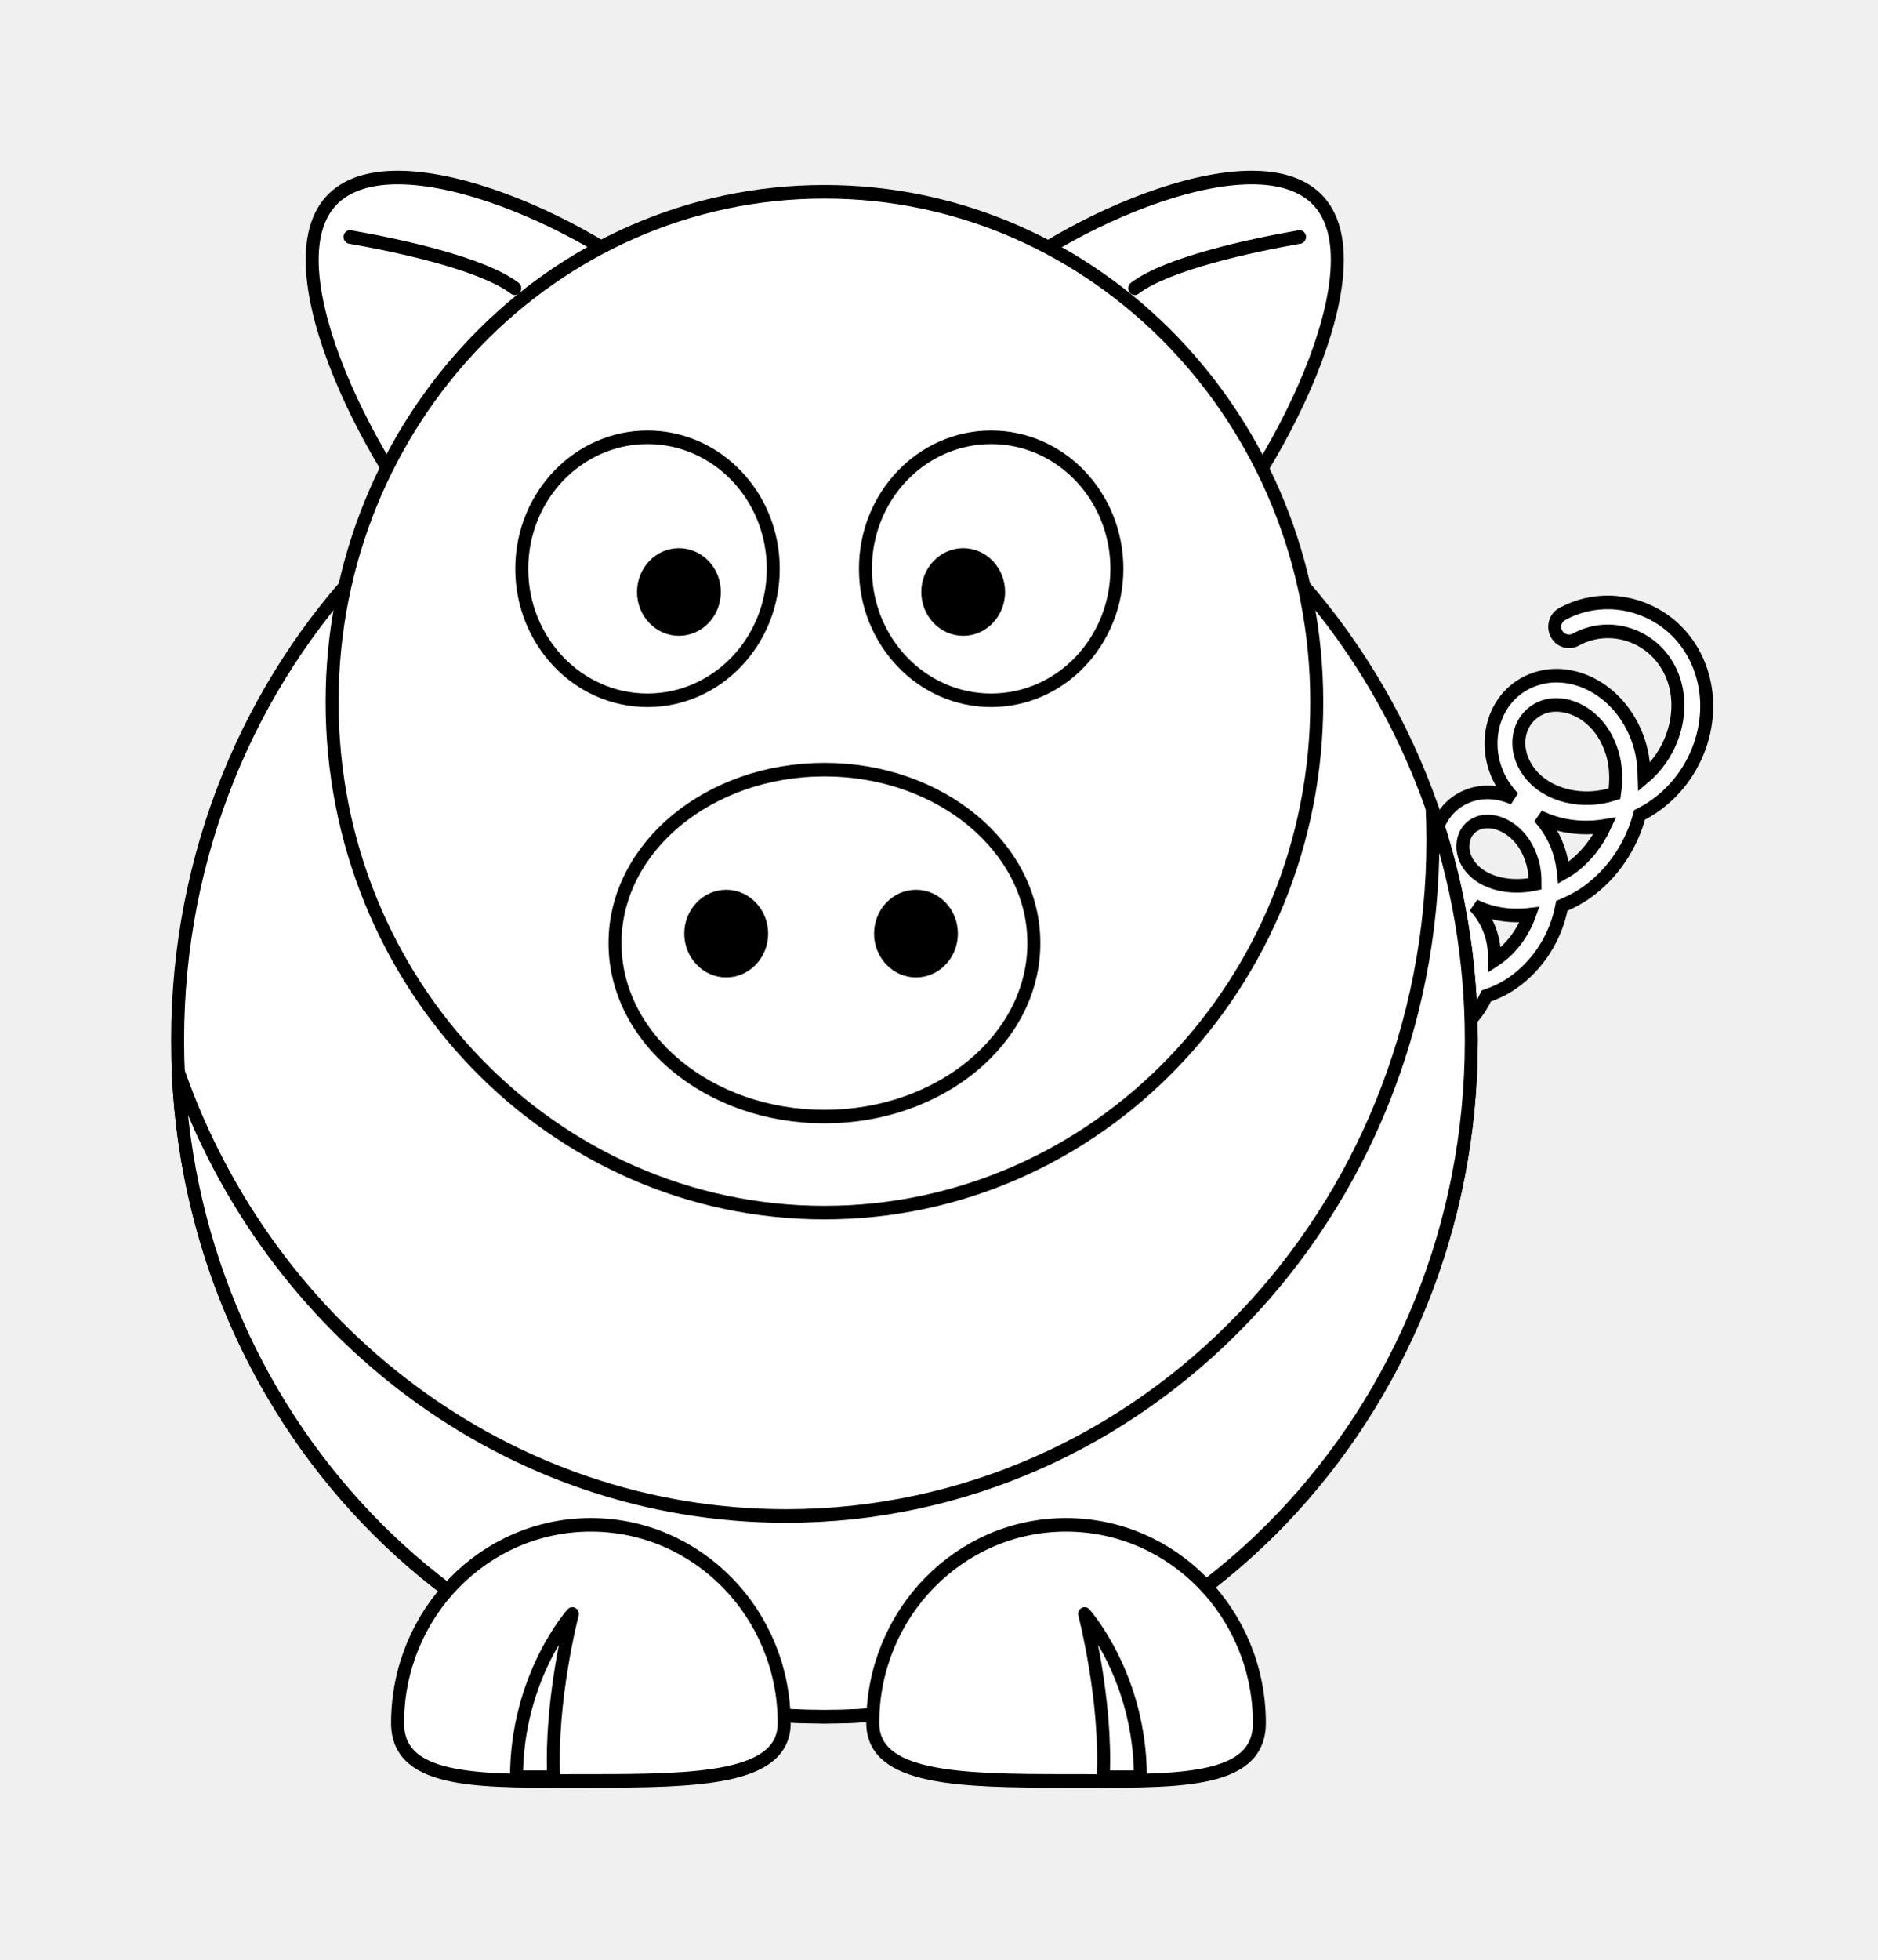
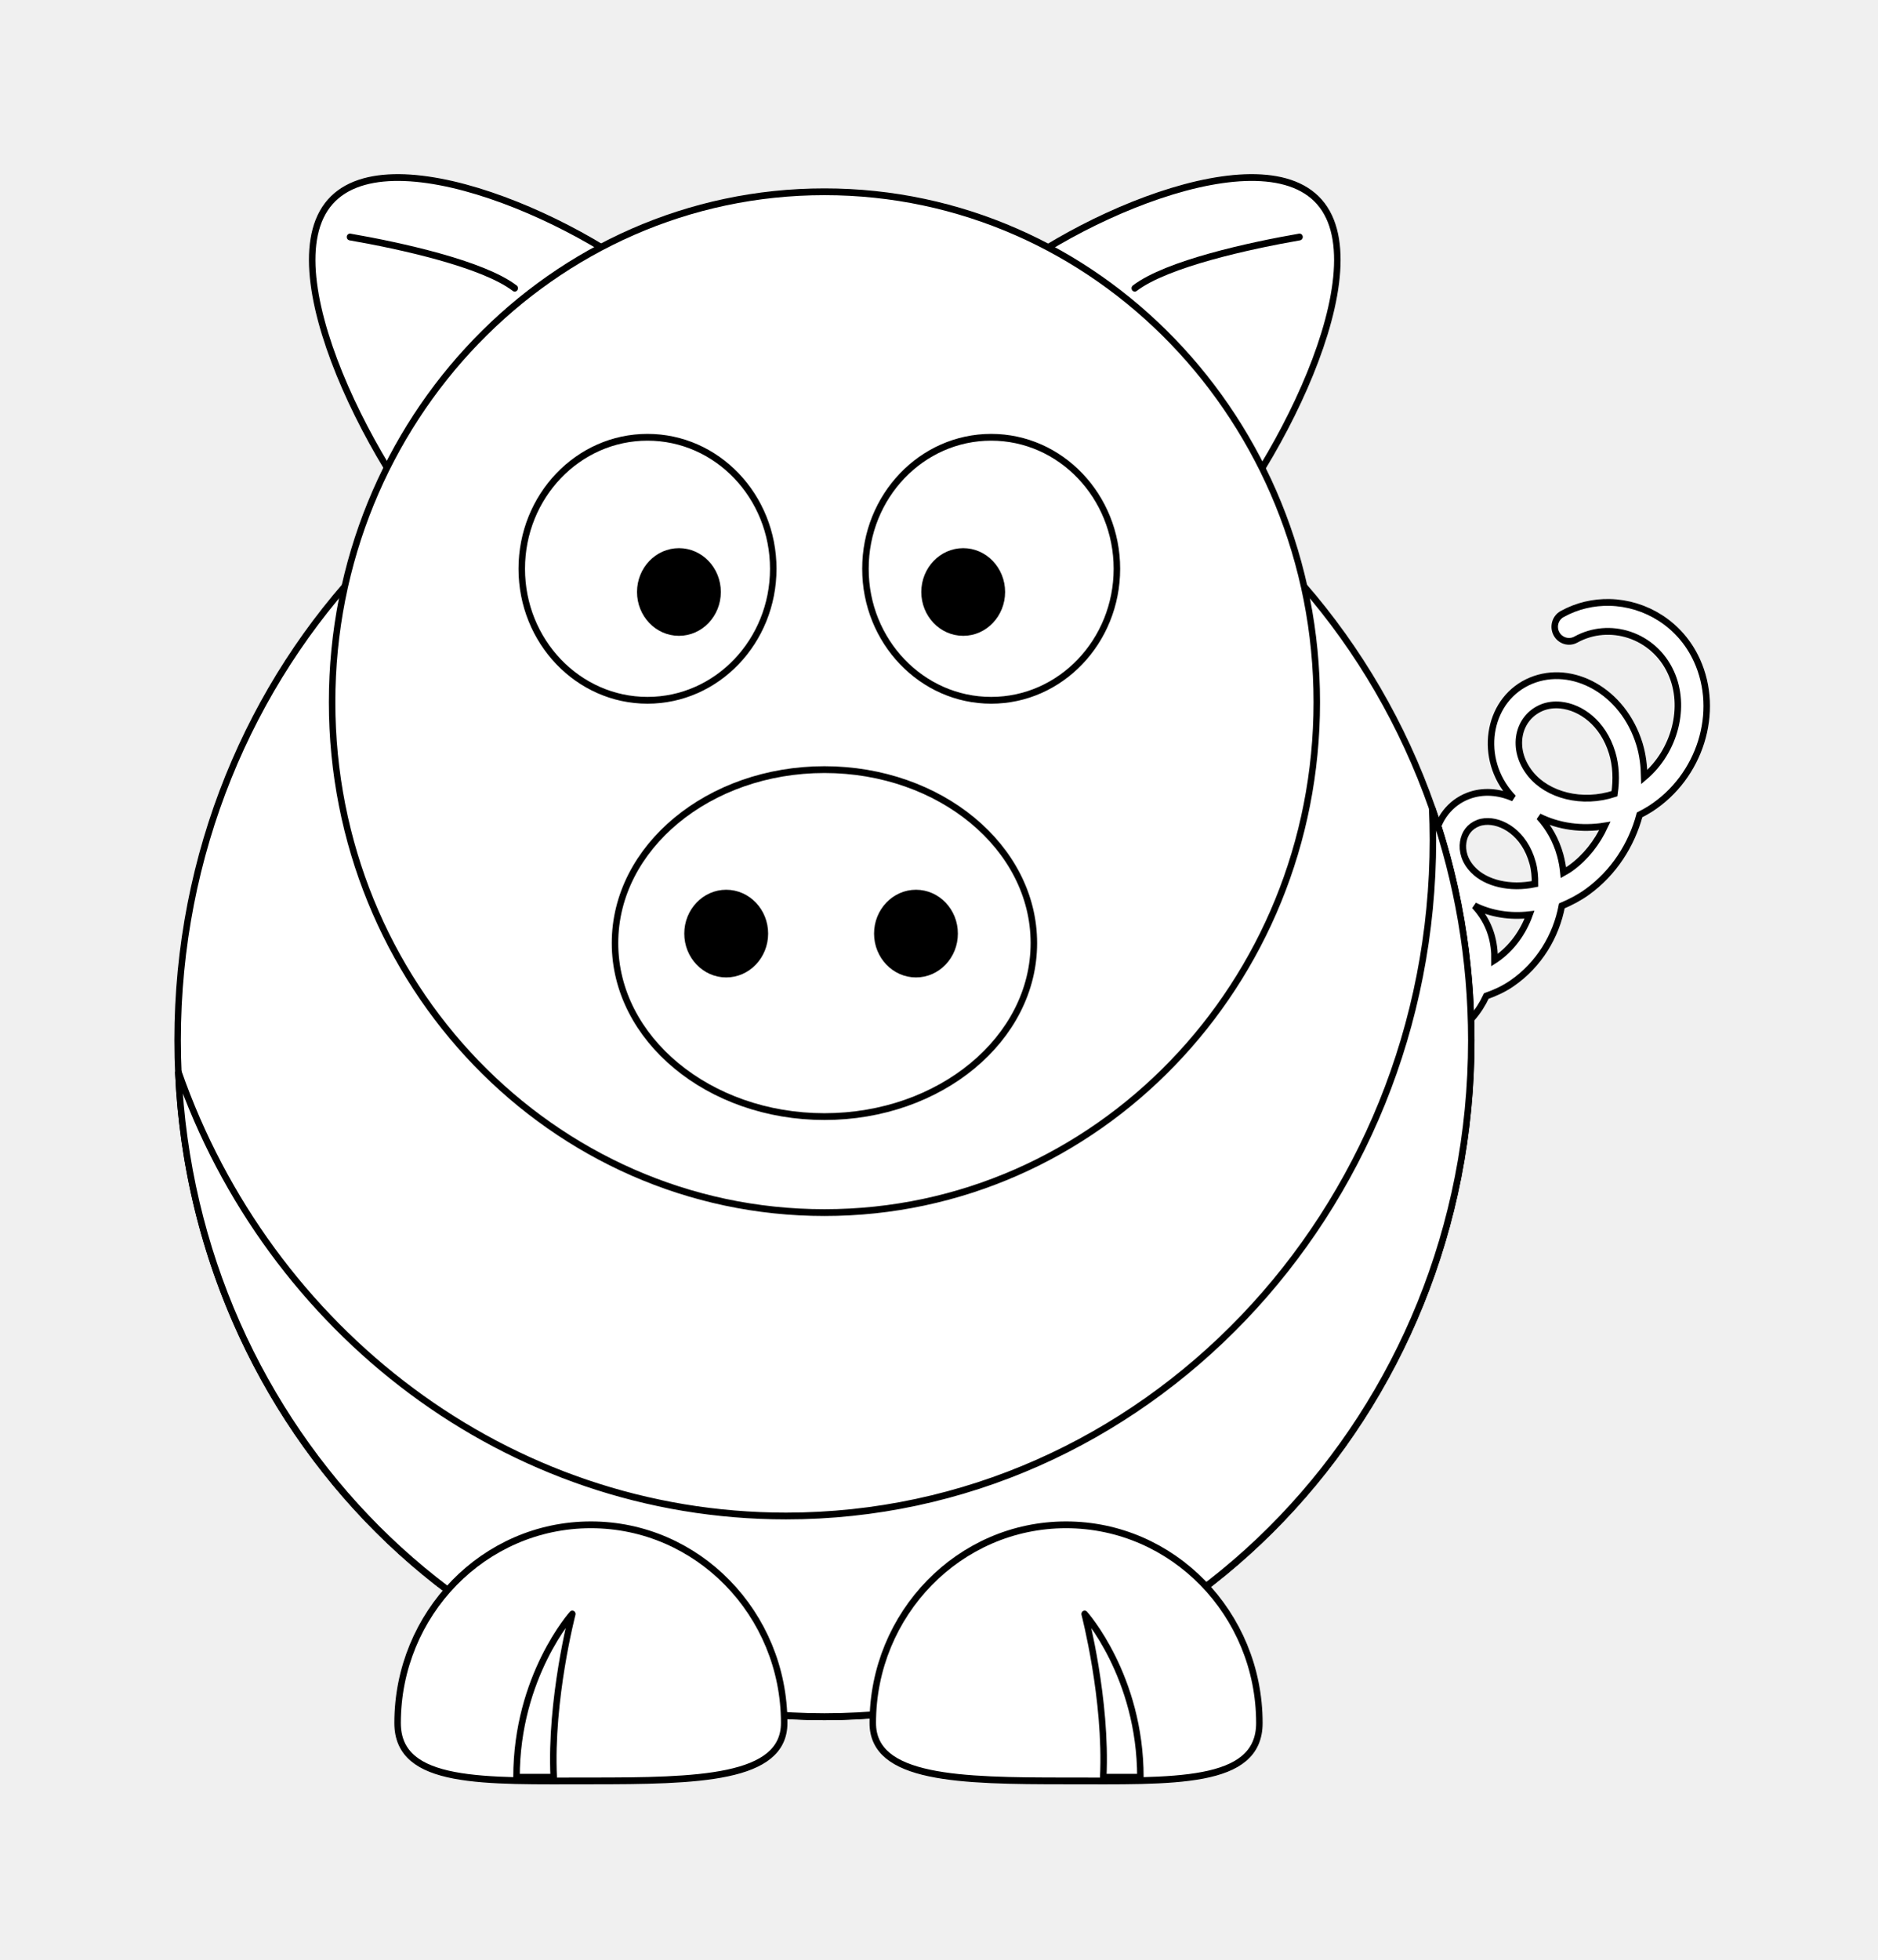
<svg xmlns="http://www.w3.org/2000/svg" id="svg2" viewBox="0 0 566.306 590.693" version="1.0" width="566.306" height="590.693">
  <defs id="defs31" />
  <g id="g4340" transform="matrix(1.78086,0,0,1.86148,1028.244,69.32117)">
-     <path id="path2980" style="text-indent:0;text-transform:none;fill:#ffffff;stroke:#000000;stroke-width:2.197;fill-opacity:1;stroke-miterlimit:4;stroke-dasharray:none" d="m -304.78,60.334 c -2.75,-0.061 -5.53,0.538 -8.06,1.876 -1.18,0.622 -1.61,2.052 -0.97,3.195 0.64,1.143 2.11,1.565 3.29,0.942 5.66,-2.99 13.16,-0.809 16.1,5.343 2.63,5.482 0.71,12.697 -4.52,16.927 -0.04,-1.81 -0.26,-3.606 -0.81,-5.333 -2.78,-8.667 -11.44,-12.996 -18.34,-10.289 -7.15,2.809 -9.03,11.917 -3.89,18.059 0.28,0.336 0.58,0.657 0.88,0.965 -2.48,-1.044 -5.17,-1.26 -7.65,-0.358 -3.12,1.132 -5.16,3.8 -5.63,6.739 -0.47,2.9 0.54,6.07 2.99,8.52 -2.39,-0.99 -5.03,-1.13 -7.42,-0.12 -5.5,2.34 -6.74,9.64 -2.4,14.26 2.26,2.39 5.47,3.72 8.96,3.94 -0.54,0.5 -1.1,0.97 -1.76,1.34 -3.69,2.08 -8.18,1.13 -10.07,-1.36 -0.51,-0.69 -1.36,-1.05 -2.23,-0.96 -0.87,0.09 -1.62,0.63 -1.96,1.4 -0.35,0.78 -0.24,1.68 0.29,2.36 3.58,4.71 10.73,5.82 16.4,2.63 2.69,-1.52 4.66,-3.78 5.89,-6.33 1.49,-0.5 2.97,-1.14 4.36,-2.06 4.56,-3 7.47,-7.65 8.43,-12.54 1.48,-0.6 2.93,-1.31 4.32,-2.27 4.48,-3.1 7.49,-7.624 8.85,-12.469 0.62,-0.302 1.24,-0.623 1.84,-0.993 8.43,-5.197 11.86,-15.687 7.86,-24.044 -2.81,-5.88 -8.7,-9.236 -14.75,-9.37 z m -8.31,16.633 c 3.39,0.331 7.16,2.862 8.71,7.715 0.66,2.063 0.75,4.345 0.4,6.629 -5.49,1.731 -11.34,0.267 -14.25,-3.218 -3.38,-4.044 -2.14,-9.119 1.96,-10.73 0.96,-0.375 2.05,-0.506 3.18,-0.396 z m -3.67,18.077 c 3.32,1.59 7.23,2.098 11.15,1.49 -1.3,2.654 -3.23,5.076 -5.79,6.836 -0.4,0.28 -0.81,0.49 -1.23,0.72 -0.1,-0.95 -0.28,-1.89 -0.54,-2.81 -0.72,-2.509 -2.01,-4.586 -3.59,-6.236 z m -9.16,0.782 c 2.81,-0.236 6.69,1.833 8.08,6.704 0.31,1.07 0.41,2.22 0.4,3.39 -4.25,0.86 -8.29,-0.12 -10.43,-2.21 -1.53,-1.48 -1.96,-3.16 -1.73,-4.574 0.23,-1.412 1.06,-2.528 2.55,-3.071 0.35,-0.127 0.73,-0.205 1.13,-0.239 z m -1.77,13.634 c 2.74,1.31 5.97,1.82 9.32,1.45 -1.07,2.83 -3,5.45 -5.68,7.2 -0.08,0.06 -0.16,0.09 -0.24,0.14 0.02,-1.43 -0.16,-2.86 -0.61,-4.24 -0.59,-1.8 -1.59,-3.31 -2.79,-4.55 z m -7.26,1.36 c 2.08,0.15 4.44,1.62 5.43,4.63 0.48,1.44 0.49,3.08 0.11,4.67 -3.39,0.47 -6.55,-0.47 -8.22,-2.25 -2.45,-2.6 -1.65,-5.72 0.77,-6.75 0.57,-0.24 1.22,-0.35 1.91,-0.3 z" />
-     <path id="path2383" style="fill:#ffffff;stroke:#000000;stroke-width:2.197;stroke-linecap:round;stroke-linejoin:round;fill-opacity:1;stroke-miterlimit:4;stroke-dasharray:none" d="m -328.24,131.26 c 0.02,60.51 -49.03,109.57 -109.53,109.57 -60.51,0 -109.56,-49.06 -109.54,-109.57 -0.02,-60.511 49.03,-109.57 109.54,-109.57 60.5,-0.002 109.55,49.059 109.53,109.57 z" />
-     <path id="path3221" style="fill:#ffffff;fill-opacity:1;stroke:#000000;stroke-opacity:1;stroke-width:2.197;stroke-miterlimit:4;stroke-dasharray:none" d="m -334.86,93.677 c 0.08,1.681 0.13,3.393 0.13,5.093 0,60.46 -49.07,109.53 -109.54,109.53 -47.26,0 -87.59,-30 -102.93,-71.97 2.65,58.12 50.67,104.47 109.43,104.47 60.47,0 109.54,-49.07 109.54,-109.53 0,-13.2 -2.34,-25.87 -6.63,-37.593 z" />
-     <path id="path3172" style="fill:#ffffff;stroke:#000000;stroke-width:2.197;stroke-linecap:round;stroke-linejoin:round;fill-opacity:1;stroke-miterlimit:4;stroke-dasharray:none" d="m -429.59,241.83 c 0,9.09 14.66,9.38 32.73,9.38 18.07,0 32.74,0.69 32.74,-9.38 0,-17.72 -14.67,-32.1 -32.74,-32.1 -18.07,0 -32.73,14.38 -32.73,32.1 z" />
-     <path id="path3174" style="fill:#ffffff;fill-opacity:1;fill-rule:evenodd;stroke:#000000;stroke-width:2.197;stroke-linejoin:round;stroke-miterlimit:4;stroke-dasharray:none" d="m -384.27,250.61 c 0,-16.37 -9.44,-26.44 -9.44,-26.44 0,0 3.78,13.85 3.15,26.44 z" />
-     <path id="path3329" style="fill:#ffffff;stroke:#000000;stroke-width:2.197;stroke-linecap:round;stroke-linejoin:round;fill-opacity:1;stroke-miterlimit:4;stroke-dasharray:none" d="m -444.59,241.83 c 0,9.09 -14.67,9.38 -32.74,9.38 -18.07,0 -32.73,0.69 -32.73,-9.38 0,-17.72 14.66,-32.1 32.73,-32.1 18.07,0 32.74,14.38 32.74,32.1 z" />
-     <path id="path3331" style="fill:#ffffff;fill-opacity:1;fill-rule:evenodd;stroke:#000000;stroke-width:2.197;stroke-linejoin:round;stroke-miterlimit:4;stroke-dasharray:none" d="m -489.92,250.61 c 0,-16.37 9.45,-26.44 9.45,-26.44 0,0 -3.78,13.85 -3.15,26.44 z" />
-     <g id="g4318" transform="matrix(-1,0,0,1,-875.44,0)" style="fill:#ffffff;fill-opacity:1;stroke-width:2.197;stroke-miterlimit:4;stroke-dasharray:none">
-       <path id="path4320" d="m -411.77,11.248 c -7.04,6.405 0.53,16.456 10.13,28.588 9.6,12.132 16.85,22.466 24.65,15.368 13.72,-12.482 33.1,-47.06 23.5,-59.191 -9.6,-12.132 -44.56,2.753 -58.28,15.235 z" style="fill:#ffffff;stroke:#000000;stroke-width:2.197;stroke-linecap:round;stroke-linejoin:round;fill-opacity:1;stroke-miterlimit:4;stroke-dasharray:none" />
-       <path id="path4322" style="fill:#ffffff;stroke:#000000;stroke-width:2.197;stroke-linecap:round;stroke-linejoin:round;fill-opacity:1;stroke-miterlimit:4;stroke-dasharray:none" d="m -385.22,9.44 c 5.45,-3.988 19.6,-6.917 27.9,-8.299" />
+     <path id="path2980" style="text-indent:0;text-transform:none;fill:#ffffff;stroke:#000000;stroke-width:1.098;fill-opacity:1;stroke-miterlimit:4;stroke-dasharray:none" d="m -304.78,60.334 c -2.75,-0.061 -5.53,0.538 -8.06,1.876 -1.18,0.622 -1.61,2.052 -0.97,3.195 0.64,1.143 2.11,1.565 3.29,0.942 5.66,-2.99 13.16,-0.809 16.1,5.343 2.63,5.482 0.71,12.697 -4.52,16.927 -0.04,-1.81 -0.26,-3.606 -0.81,-5.333 -2.78,-8.667 -11.44,-12.996 -18.34,-10.289 -7.15,2.809 -9.03,11.917 -3.89,18.059 0.28,0.336 0.58,0.657 0.88,0.965 -2.48,-1.044 -5.17,-1.26 -7.65,-0.358 -3.12,1.132 -5.16,3.8 -5.63,6.739 -0.47,2.9 0.54,6.07 2.99,8.52 -2.39,-0.99 -5.03,-1.13 -7.42,-0.12 -5.5,2.34 -6.74,9.64 -2.4,14.26 2.26,2.39 5.47,3.72 8.96,3.94 -0.54,0.5 -1.1,0.97 -1.76,1.34 -3.69,2.08 -8.18,1.13 -10.07,-1.36 -0.51,-0.69 -1.36,-1.05 -2.23,-0.96 -0.87,0.09 -1.62,0.63 -1.96,1.4 -0.35,0.78 -0.24,1.68 0.29,2.36 3.58,4.71 10.73,5.82 16.4,2.63 2.69,-1.52 4.66,-3.78 5.89,-6.33 1.49,-0.5 2.97,-1.14 4.36,-2.06 4.56,-3 7.47,-7.65 8.43,-12.54 1.48,-0.6 2.93,-1.31 4.32,-2.27 4.48,-3.1 7.49,-7.624 8.85,-12.469 0.62,-0.302 1.24,-0.623 1.84,-0.993 8.43,-5.197 11.86,-15.687 7.86,-24.044 -2.81,-5.88 -8.7,-9.236 -14.75,-9.37 z m -8.31,16.633 c 3.39,0.331 7.16,2.862 8.71,7.715 0.66,2.063 0.75,4.345 0.4,6.629 -5.49,1.731 -11.34,0.267 -14.25,-3.218 -3.38,-4.044 -2.14,-9.119 1.96,-10.73 0.96,-0.375 2.05,-0.506 3.18,-0.396 z m -3.67,18.077 c 3.32,1.59 7.23,2.098 11.15,1.49 -1.3,2.654 -3.23,5.076 -5.79,6.836 -0.4,0.28 -0.81,0.49 -1.23,0.72 -0.1,-0.95 -0.28,-1.89 -0.54,-2.81 -0.72,-2.509 -2.01,-4.586 -3.59,-6.236 z m -9.16,0.782 c 2.81,-0.236 6.69,1.833 8.08,6.704 0.31,1.07 0.41,2.22 0.4,3.39 -4.25,0.86 -8.29,-0.12 -10.43,-2.21 -1.53,-1.48 -1.96,-3.16 -1.73,-4.574 0.23,-1.412 1.06,-2.528 2.55,-3.071 0.35,-0.127 0.73,-0.205 1.13,-0.239 z m -1.77,13.634 c 2.74,1.31 5.97,1.82 9.32,1.45 -1.07,2.83 -3,5.45 -5.68,7.2 -0.08,0.06 -0.16,0.09 -0.24,0.14 0.02,-1.43 -0.16,-2.86 -0.61,-4.24 -0.59,-1.8 -1.59,-3.31 -2.79,-4.55 z m -7.26,1.36 c 2.08,0.15 4.44,1.62 5.43,4.63 0.48,1.44 0.49,3.08 0.11,4.67 -3.39,0.47 -6.55,-0.47 -8.22,-2.25 -2.45,-2.6 -1.65,-5.72 0.77,-6.75 0.57,-0.24 1.22,-0.35 1.91,-0.3 z" />
+     <path id="path2383" style="fill:#ffffff;stroke:#000000;stroke-width:1.098;stroke-linecap:round;stroke-linejoin:round;fill-opacity:1;stroke-miterlimit:4;stroke-dasharray:none" d="m -328.24,131.26 c 0.02,60.51 -49.03,109.57 -109.53,109.57 -60.51,0 -109.56,-49.06 -109.54,-109.57 -0.02,-60.511 49.03,-109.57 109.54,-109.57 60.5,-0.002 109.55,49.059 109.53,109.57 z" />
+     <path id="path3221" style="fill:#ffffff;fill-opacity:1;stroke:#000000;stroke-opacity:1;stroke-width:1.098;stroke-miterlimit:4;stroke-dasharray:none" d="m -334.86,93.677 c 0.08,1.681 0.13,3.393 0.13,5.093 0,60.46 -49.07,109.53 -109.54,109.53 -47.26,0 -87.59,-30 -102.93,-71.97 2.65,58.12 50.67,104.47 109.43,104.47 60.47,0 109.54,-49.07 109.54,-109.53 0,-13.2 -2.34,-25.87 -6.63,-37.593 z" />
+     <path id="path3172" style="fill:#ffffff;stroke:#000000;stroke-width:1.098;stroke-linecap:round;stroke-linejoin:round;fill-opacity:1;stroke-miterlimit:4;stroke-dasharray:none" d="m -429.59,241.83 c 0,9.09 14.66,9.38 32.73,9.38 18.07,0 32.74,0.69 32.74,-9.38 0,-17.72 -14.67,-32.1 -32.74,-32.1 -18.07,0 -32.73,14.38 -32.73,32.1 z" />
+     <path id="path3174" style="fill:#ffffff;fill-opacity:1;fill-rule:evenodd;stroke:#000000;stroke-width:1.098;stroke-linejoin:round;stroke-miterlimit:4;stroke-dasharray:none" d="m -384.27,250.61 c 0,-16.37 -9.44,-26.44 -9.44,-26.44 0,0 3.78,13.85 3.15,26.44 z" />
+     <path id="path3329" style="fill:#ffffff;stroke:#000000;stroke-width:1.098;stroke-linecap:round;stroke-linejoin:round;fill-opacity:1;stroke-miterlimit:4;stroke-dasharray:none" d="m -444.59,241.83 c 0,9.09 -14.67,9.38 -32.74,9.38 -18.07,0 -32.73,0.69 -32.73,-9.38 0,-17.72 14.66,-32.1 32.73,-32.1 18.07,0 32.74,14.38 32.74,32.1 z" />
+     <path id="path3331" style="fill:#ffffff;fill-opacity:1;fill-rule:evenodd;stroke:#000000;stroke-width:1.098;stroke-linejoin:round;stroke-miterlimit:4;stroke-dasharray:none" d="m -489.92,250.61 c 0,-16.37 9.45,-26.44 9.45,-26.44 0,0 -3.78,13.85 -3.15,26.44 z" />
+     <g id="g4318" transform="matrix(-1,0,0,1,-875.44,0)" style="fill:#ffffff;fill-opacity:1;stroke-width:1.098;stroke-miterlimit:4;stroke-dasharray:none">
+       <path id="path4320" d="m -411.77,11.248 c -7.04,6.405 0.53,16.456 10.13,28.588 9.6,12.132 16.85,22.466 24.65,15.368 13.72,-12.482 33.1,-47.06 23.5,-59.191 -9.6,-12.132 -44.56,2.753 -58.28,15.235 z" style="fill:#ffffff;stroke:#000000;stroke-width:1.098;stroke-linecap:round;stroke-linejoin:round;fill-opacity:1;stroke-miterlimit:4;stroke-dasharray:none" />
+       <path id="path4322" style="fill:#ffffff;stroke:#000000;stroke-width:1.098;stroke-linecap:round;stroke-linejoin:round;fill-opacity:1;stroke-miterlimit:4;stroke-dasharray:none" d="m -385.22,9.44 c 5.45,-3.988 19.6,-6.917 27.9,-8.299" />
    </g>
-     <g id="g4314" style="fill:#ffffff;fill-opacity:1;stroke-width:2.197;stroke-miterlimit:4;stroke-dasharray:none">
-       <path id="path4310" style="fill:#ffffff;stroke:#000000;stroke-width:2.197;stroke-linecap:round;stroke-linejoin:round;fill-opacity:1;stroke-miterlimit:4;stroke-dasharray:none" d="m -411.77,11.248 c -7.04,6.405 0.53,16.456 10.13,28.588 9.6,12.132 16.85,22.466 24.65,15.368 13.72,-12.482 33.1,-47.06 23.5,-59.191 -9.6,-12.132 -44.56,2.753 -58.28,15.235 z" />
-       <path id="path4312" style="fill:#ffffff;stroke:#000000;stroke-width:2.197;stroke-linecap:round;stroke-linejoin:round;fill-opacity:1;stroke-miterlimit:4;stroke-dasharray:none" d="m -385.22,9.44 c 5.45,-3.988 19.6,-6.917 27.9,-8.299" />
+     <g id="g4314" style="fill:#ffffff;fill-opacity:1;stroke-width:1.098;stroke-miterlimit:4;stroke-dasharray:none">
+       <path id="path4310" style="fill:#ffffff;stroke:#000000;stroke-width:1.098;stroke-linecap:round;stroke-linejoin:round;fill-opacity:1;stroke-miterlimit:4;stroke-dasharray:none" d="m -411.77,11.248 c -7.04,6.405 0.53,16.456 10.13,28.588 9.6,12.132 16.85,22.466 24.65,15.368 13.72,-12.482 33.1,-47.06 23.5,-59.191 -9.6,-12.132 -44.56,2.753 -58.28,15.235 z" />
+       <path id="path4312" style="fill:#ffffff;stroke:#000000;stroke-width:1.098;stroke-linecap:round;stroke-linejoin:round;fill-opacity:1;stroke-miterlimit:4;stroke-dasharray:none" d="m -385.22,9.44 c 5.45,-3.988 19.6,-6.917 27.9,-8.299" />
    </g>
-     <path id="path4252" style="fill:#ffffff;stroke:#000000;stroke-width:2.197;stroke-linecap:round;stroke-linejoin:round;fill-opacity:1;stroke-miterlimit:4;stroke-dasharray:none" d="m -354.4,76.488 c 0.02,45.652 -37.32,82.672 -83.37,82.672 -46.06,0 -83.39,-37.02 -83.38,-82.672 -0.01,-45.653 37.32,-82.669 83.38,-82.669 46.05,-10e-5 83.39,37.016 83.37,82.669 z" />
-     <path id="path4250" style="fill:#ffffff;stroke:#000000;stroke-width:2.197;stroke-linecap:round;stroke-linejoin:round;fill-opacity:1;stroke-miterlimit:4;stroke-dasharray:none" d="m -402.31,115.51 c 0.01,15.52 -15.87,28.1 -35.46,28.1 -19.6,0 -35.48,-12.58 -35.47,-28.1 -0.01,-15.516 15.87,-28.098 35.47,-28.098 19.59,0 35.47,12.582 35.46,28.098 z" />
-     <g id="g4275" transform="matrix(1.387,0,0,1.387,-586.34,-23.02)" style="stroke-width:1.584;stroke-miterlimit:4;stroke-dasharray:none">
-       <path id="path4277" style="fill:#ffffff;stroke:#000000;stroke-width:1.584;stroke-linecap:round;stroke-linejoin:round;stroke-miterlimit:4;stroke-dasharray:none" d="m 142.82,56.167 c 0,8.48 -6.87,15.356 -15.35,15.356 -8.48,0 -15.36,-6.876 -15.35,-15.356 -0.01,-8.481 6.87,-15.357 15.35,-15.357 8.48,0 15.35,6.876 15.35,15.357 z" />
-       <path id="path4279" style="fill:#000000;stroke-width:1.584;stroke-miterlimit:4;stroke-dasharray:none" d="m 129.17,58.876 c 0,2.827 -2.29,5.119 -5.11,5.119 -2.83,0 -5.12,-2.292 -5.12,-5.119 0,-2.826 2.29,-5.118 5.12,-5.118 2.82,0 5.11,2.292 5.11,5.118 z" />
+     <path id="path4252" style="fill:#ffffff;stroke:#000000;stroke-width:1.098;stroke-linecap:round;stroke-linejoin:round;fill-opacity:1;stroke-miterlimit:4;stroke-dasharray:none" d="m -354.4,76.488 c 0.02,45.652 -37.32,82.672 -83.37,82.672 -46.06,0 -83.39,-37.02 -83.38,-82.672 -0.01,-45.653 37.32,-82.669 83.38,-82.669 46.05,-10e-5 83.39,37.016 83.37,82.669 z" />
+     <path id="path4250" style="fill:#ffffff;stroke:#000000;stroke-width:1.098;stroke-linecap:round;stroke-linejoin:round;fill-opacity:1;stroke-miterlimit:4;stroke-dasharray:none" d="m -402.31,115.51 c 0.01,15.52 -15.87,28.1 -35.46,28.1 -19.6,0 -35.48,-12.58 -35.47,-28.1 -0.01,-15.516 15.87,-28.098 35.47,-28.098 19.59,0 35.47,12.582 35.46,28.098 z" />
+     <g id="g4275" transform="matrix(1.387,0,0,1.387,-586.34,-23.02)" style="stroke-width:0.792;stroke-miterlimit:4;stroke-dasharray:none">
+       <path id="path4277" style="fill:#ffffff;stroke:#000000;stroke-width:0.792;stroke-linecap:round;stroke-linejoin:round;stroke-miterlimit:4;stroke-dasharray:none" d="m 142.82,56.167 c 0,8.48 -6.87,15.356 -15.35,15.356 -8.48,0 -15.36,-6.876 -15.35,-15.356 -0.01,-8.481 6.87,-15.357 15.35,-15.357 8.48,0 15.35,6.876 15.35,15.357 z" />
+       <path id="path4279" style="fill:#000000;stroke-width:0.792;stroke-miterlimit:4;stroke-dasharray:none" d="m 129.17,58.876 c 0,2.827 -2.29,5.119 -5.11,5.119 -2.83,0 -5.12,-2.292 -5.12,-5.119 0,-2.826 2.29,-5.118 5.12,-5.118 2.82,0 5.11,2.292 5.11,5.118 z" />
    </g>
-     <g id="g4281" transform="matrix(1.387,0,0,1.387,-594.99,-23.02)" style="stroke-width:1.584;stroke-miterlimit:4;stroke-dasharray:none">
-       <path id="path4283" style="fill:#ffffff;stroke:#000000;stroke-width:1.584;stroke-linecap:round;stroke-linejoin:round;stroke-miterlimit:4;stroke-dasharray:none" d="m 107.1,56.167 c 0,8.48 -6.87,15.356 -15.353,15.356 -8.481,0 -15.354,-6.876 -15.352,-15.356 -0.002,-8.481 6.871,-15.357 15.352,-15.357 8.483,0 15.353,6.876 15.353,15.357 z" />
-       <path id="path4285" style="fill:#000000;stroke-width:1.584;stroke-miterlimit:4;stroke-dasharray:none" d="m 100.7,58.876 c 0,2.827 -2.289,5.119 -5.115,5.119 -2.827,0 -5.118,-2.292 -5.118,-5.119 0,-2.826 2.291,-5.118 5.118,-5.118 2.826,0 5.115,2.292 5.115,5.118 z" />
+     <g id="g4281" transform="matrix(1.387,0,0,1.387,-594.99,-23.02)" style="stroke-width:0.792;stroke-miterlimit:4;stroke-dasharray:none">
+       <path id="path4283" style="fill:#ffffff;stroke:#000000;stroke-width:0.792;stroke-linecap:round;stroke-linejoin:round;stroke-miterlimit:4;stroke-dasharray:none" d="m 107.1,56.167 c 0,8.48 -6.87,15.356 -15.353,15.356 -8.481,0 -15.354,-6.876 -15.352,-15.356 -0.002,-8.481 6.871,-15.357 15.352,-15.357 8.483,0 15.353,6.876 15.353,15.357 z" />
+       <path id="path4285" style="fill:#000000;stroke-width:0.792;stroke-miterlimit:4;stroke-dasharray:none" d="m 100.7,58.876 c 0,2.827 -2.289,5.119 -5.115,5.119 -2.827,0 -5.118,-2.292 -5.118,-5.119 0,-2.826 2.291,-5.118 5.118,-5.118 2.826,0 5.115,2.292 5.115,5.118 z" />
    </g>
-     <path id="path4328" style="fill:#000000;stroke-width:2.197;stroke-miterlimit:4;stroke-dasharray:none" d="m -415.18,113.97 c 0.01,3.92 -3.17,7.1 -7.09,7.1 -3.92,0 -7.1,-3.18 -7.1,-7.1 0,-3.92 3.18,-7.1 7.1,-7.1 3.92,0 7.1,3.18 7.09,7.1 z" />
-     <path id="path4334" style="fill:#000000;stroke-width:2.197;stroke-miterlimit:4;stroke-dasharray:none" d="m -447.31,113.97 c 0,3.92 -3.18,7.1 -7.1,7.1 -3.92,0 -7.1,-3.18 -7.1,-7.1 0,-3.92 3.18,-7.1 7.1,-7.1 3.92,0 7.1,3.18 7.1,7.1 z" />
+     <path id="path4328" style="fill:#000000;stroke-width:1.098;stroke-miterlimit:4;stroke-dasharray:none" d="m -415.18,113.97 c 0.01,3.92 -3.17,7.1 -7.09,7.1 -3.92,0 -7.1,-3.18 -7.1,-7.1 0,-3.92 3.18,-7.1 7.1,-7.1 3.92,0 7.1,3.18 7.09,7.1 z" />
+     <path id="path4334" style="fill:#000000;stroke-width:1.098;stroke-miterlimit:4;stroke-dasharray:none" d="m -447.31,113.97 c 0,3.92 -3.18,7.1 -7.1,7.1 -3.92,0 -7.1,-3.18 -7.1,-7.1 0,-3.92 3.18,-7.1 7.1,-7.1 3.92,0 7.1,3.18 7.1,7.1 z" />
  </g>
</svg>
